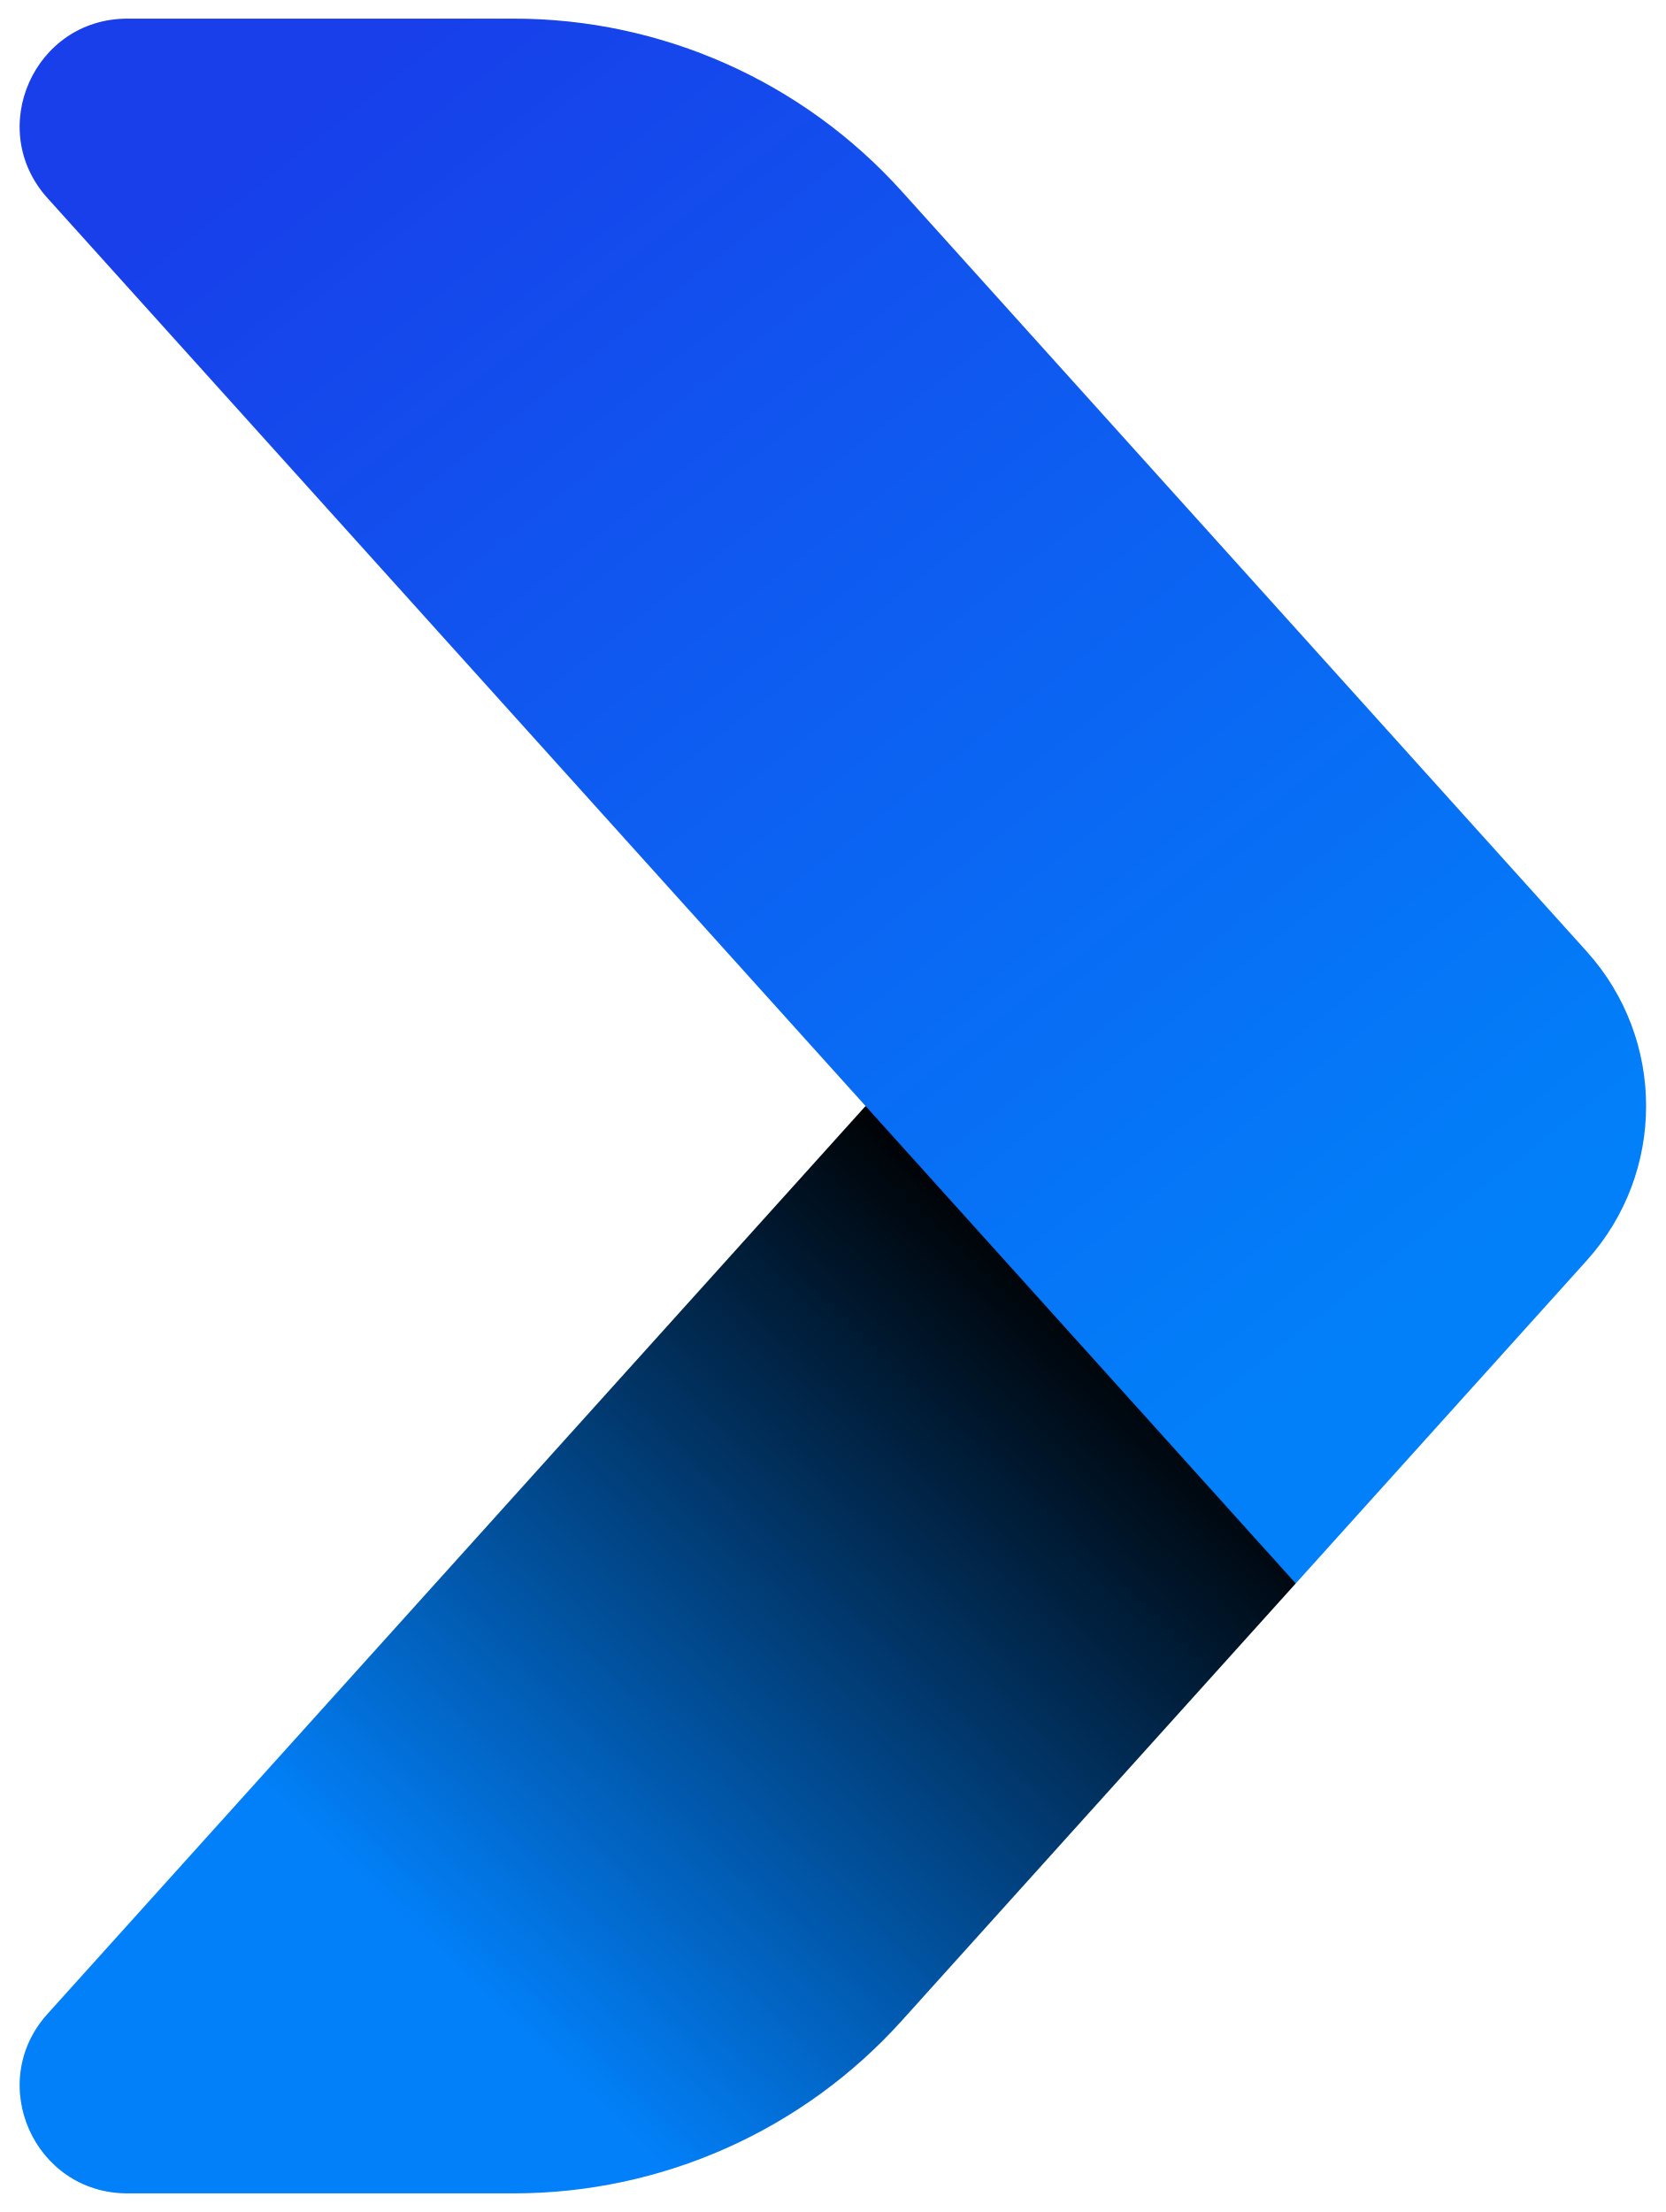
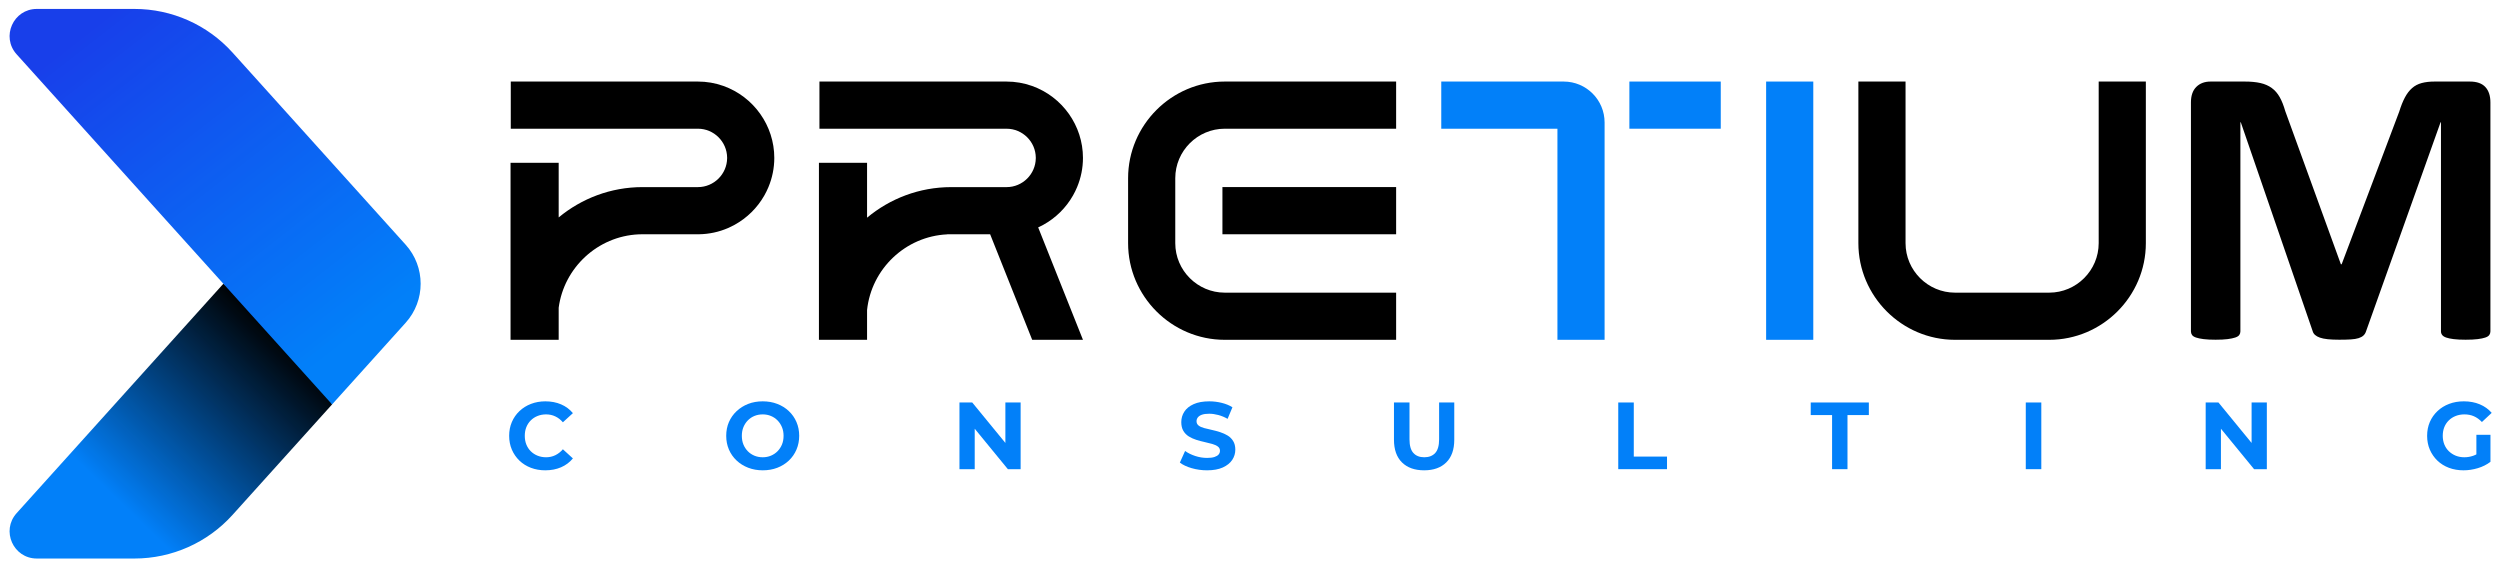
- <svg xmlns="http://www.w3.org/2000/svg" width="366" height="486" viewBox="73 13 366 486">
+ <svg xmlns="http://www.w3.org/2000/svg" xmlns:xlink="http://www.w3.org/1999/xlink" width="1260" height="286" viewBox="330 397 1260 286">
  <defs>
+     <g>
+       <g id="glyph-0-0">
+         <path d="M 20.078 0.578 C 17.484 0.578 15.07 0.156 12.844 -0.688 C 10.613 -1.539 8.68 -2.75 7.047 -4.312 C 5.422 -5.883 4.148 -7.727 3.234 -9.844 C 2.328 -11.957 1.875 -14.281 1.875 -16.812 C 1.875 -19.332 2.328 -21.648 3.234 -23.766 C 4.148 -25.879 5.43 -27.719 7.078 -29.281 C 8.734 -30.852 10.672 -32.062 12.891 -32.906 C 15.117 -33.758 17.531 -34.188 20.125 -34.188 C 23.031 -34.188 25.664 -33.68 28.031 -32.672 C 30.406 -31.66 32.395 -30.18 34 -28.234 L 28.953 -23.625 C 27.828 -24.938 26.551 -25.926 25.125 -26.594 C 23.707 -27.27 22.164 -27.609 20.5 -27.609 C 18.938 -27.609 17.5 -27.344 16.188 -26.812 C 14.875 -26.289 13.734 -25.547 12.766 -24.578 C 11.805 -23.617 11.062 -22.484 10.531 -21.172 C 10.008 -19.859 9.75 -18.406 9.75 -16.812 C 9.75 -15.207 10.008 -13.75 10.531 -12.438 C 11.062 -11.125 11.805 -9.988 12.766 -9.031 C 13.734 -8.07 14.875 -7.328 16.188 -6.797 C 17.5 -6.266 18.938 -6 20.5 -6 C 22.164 -6 23.707 -6.344 25.125 -7.031 C 26.551 -7.719 27.828 -8.719 28.953 -10.031 L 34 -5.422 C 32.395 -3.473 30.406 -1.984 28.031 -0.953 C 25.664 0.066 23.016 0.578 20.078 0.578 Z M 20.078 0.578 " />
+       </g>
+       <g id="glyph-0-1">
+         <path d="M 20.312 0.578 C 17.656 0.578 15.207 0.145 12.969 -0.719 C 10.727 -1.582 8.773 -2.797 7.109 -4.359 C 5.441 -5.93 4.148 -7.773 3.234 -9.891 C 2.328 -12.004 1.875 -14.312 1.875 -16.812 C 1.875 -19.332 2.328 -21.641 3.234 -23.734 C 4.148 -25.836 5.441 -27.672 7.109 -29.234 C 8.773 -30.805 10.719 -32.023 12.938 -32.891 C 15.164 -33.754 17.609 -34.188 20.266 -34.188 C 22.922 -34.188 25.359 -33.758 27.578 -32.906 C 29.805 -32.062 31.754 -30.852 33.422 -29.281 C 35.086 -27.719 36.375 -25.879 37.281 -23.766 C 38.195 -21.648 38.656 -19.332 38.656 -16.812 C 38.656 -14.312 38.195 -11.992 37.281 -9.859 C 36.375 -7.734 35.086 -5.883 33.422 -4.312 C 31.754 -2.75 29.805 -1.539 27.578 -0.688 C 25.359 0.156 22.938 0.578 20.312 0.578 Z M 20.266 -6 C 21.766 -6 23.145 -6.266 24.406 -6.797 C 25.676 -7.328 26.789 -8.078 27.75 -9.047 C 28.707 -10.023 29.453 -11.16 29.984 -12.453 C 30.516 -13.754 30.781 -15.207 30.781 -16.812 C 30.781 -18.406 30.516 -19.848 29.984 -21.141 C 29.453 -22.441 28.707 -23.582 27.75 -24.562 C 26.789 -25.539 25.676 -26.289 24.406 -26.812 C 23.145 -27.344 21.766 -27.609 20.266 -27.609 C 18.754 -27.609 17.359 -27.344 16.078 -26.812 C 14.805 -26.289 13.695 -25.539 12.75 -24.562 C 11.801 -23.582 11.062 -22.441 10.531 -21.141 C 10.008 -19.848 9.75 -18.406 9.75 -16.812 C 9.75 -15.207 10.008 -13.754 10.531 -12.453 C 11.062 -11.16 11.801 -10.023 12.75 -9.047 C 13.695 -8.078 14.805 -7.328 16.078 -6.797 C 17.359 -6.266 18.754 -6 20.266 -6 Z M 20.266 -6 " />
+       </g>
+       <g id="glyph-0-2">
+         <path d="M 3.984 0 L 3.984 -33.609 L 10.422 -33.609 L 30.25 -9.406 L 27.125 -9.406 L 27.125 -33.609 L 34.812 -33.609 L 34.812 0 L 28.375 0 L 8.547 -24.203 L 11.672 -24.203 L 11.672 0 Z M 3.984 0 " />
+       </g>
+       <g id="glyph-0-3">
+         <path d="M 15.078 0.578 C 12.391 0.578 9.801 0.219 7.312 -0.5 C 4.832 -1.219 2.844 -2.156 1.344 -3.312 L 3.984 -9.172 C 5.391 -8.148 7.082 -7.312 9.062 -6.656 C 11.051 -6 13.055 -5.672 15.078 -5.672 C 16.609 -5.672 17.848 -5.828 18.797 -6.141 C 19.742 -6.461 20.441 -6.883 20.891 -7.406 C 21.336 -7.938 21.562 -8.555 21.562 -9.266 C 21.562 -10.16 21.207 -10.875 20.5 -11.406 C 19.801 -11.938 18.863 -12.367 17.688 -12.703 C 16.52 -13.035 15.25 -13.352 13.875 -13.656 C 12.5 -13.957 11.113 -14.32 9.719 -14.75 C 8.332 -15.188 7.051 -15.766 5.875 -16.484 C 4.707 -17.211 3.781 -18.16 3.094 -19.328 C 2.406 -20.492 2.062 -21.957 2.062 -23.719 C 2.062 -25.633 2.57 -27.383 3.594 -28.969 C 4.625 -30.562 6.188 -31.828 8.281 -32.766 C 10.375 -33.711 13.008 -34.188 16.188 -34.188 C 18.289 -34.188 20.375 -33.93 22.438 -33.422 C 24.508 -32.91 26.312 -32.172 27.844 -31.203 L 25.406 -25.359 C 23.895 -26.223 22.336 -26.867 20.734 -27.297 C 19.141 -27.723 17.609 -27.938 16.141 -27.938 C 14.598 -27.938 13.363 -27.77 12.438 -27.438 C 11.508 -27.102 10.828 -26.645 10.391 -26.062 C 9.961 -25.488 9.75 -24.852 9.75 -24.156 C 9.75 -23.258 10.098 -22.535 10.797 -21.984 C 11.504 -21.441 12.43 -21.02 13.578 -20.719 C 14.734 -20.414 16.016 -20.109 17.422 -19.797 C 18.836 -19.492 20.234 -19.117 21.609 -18.672 C 22.984 -18.223 24.242 -17.656 25.391 -16.969 C 26.547 -16.281 27.484 -15.352 28.203 -14.188 C 28.93 -13.02 29.297 -11.57 29.297 -9.844 C 29.297 -7.957 28.773 -6.227 27.734 -4.656 C 26.691 -3.094 25.113 -1.828 23 -0.859 C 20.883 0.098 18.242 0.578 15.078 0.578 Z M 15.078 0.578 " />
+       </g>
+       <g id="glyph-0-4">
+         <path d="M 18.922 0.578 C 14.148 0.578 10.422 -0.75 7.734 -3.406 C 5.047 -6.062 3.703 -9.875 3.703 -14.844 L 3.703 -33.609 L 11.531 -33.609 L 11.531 -15.031 C 11.531 -11.863 12.188 -9.566 13.5 -8.141 C 14.812 -6.711 16.633 -6 18.969 -6 C 21.332 -6 23.172 -6.711 24.484 -8.141 C 25.797 -9.566 26.453 -11.863 26.453 -15.031 L 26.453 -33.609 L 34.094 -33.609 L 34.094 -14.844 C 34.094 -9.875 32.75 -6.062 30.062 -3.406 C 27.375 -0.75 23.66 0.578 18.922 0.578 Z M 18.922 0.578 " />
+       </g>
+       <g id="glyph-0-5">
+         <path d="M 3.984 0 L 3.984 -33.609 L 11.812 -33.609 L 11.812 -6.344 L 28.562 -6.344 L 28.562 0 Z M 3.984 0 " />
+       </g>
+       <g id="glyph-0-6">
+         <path d="M 10.953 0 L 10.953 -27.266 L 0.188 -27.266 L 0.188 -33.609 L 29.484 -33.609 L 29.484 -27.266 L 18.719 -27.266 L 18.719 0 Z M 10.953 0 " />
+       </g>
+       <g id="glyph-0-7">
+         <path d="M 3.984 0 L 3.984 -33.609 L 11.812 -33.609 L 11.812 0 Z M 3.984 0 " />
+       </g>
+       <g id="glyph-0-8">
+         <path d="M 20.219 0.578 C 17.562 0.578 15.109 0.156 12.859 -0.688 C 10.617 -1.539 8.68 -2.75 7.047 -4.312 C 5.422 -5.883 4.148 -7.727 3.234 -9.844 C 2.328 -11.957 1.875 -14.281 1.875 -16.812 C 1.875 -19.332 2.328 -21.648 3.234 -23.766 C 4.148 -25.879 5.441 -27.719 7.109 -29.281 C 8.773 -30.852 10.727 -32.062 12.969 -32.906 C 15.207 -33.758 17.672 -34.188 20.359 -34.188 C 23.336 -34.188 26.02 -33.688 28.406 -32.688 C 30.789 -31.695 32.797 -30.258 34.422 -28.375 L 29.484 -23.766 C 28.234 -25.078 26.883 -26.047 25.438 -26.672 C 24 -27.297 22.414 -27.609 20.688 -27.609 C 19.094 -27.609 17.625 -27.344 16.281 -26.812 C 14.938 -26.289 13.773 -25.547 12.797 -24.578 C 11.816 -23.617 11.062 -22.484 10.531 -21.172 C 10.008 -19.859 9.75 -18.406 9.75 -16.812 C 9.75 -15.27 10.008 -13.832 10.531 -12.5 C 11.062 -11.176 11.816 -10.035 12.797 -9.078 C 13.773 -8.117 14.926 -7.363 16.25 -6.812 C 17.582 -6.27 19.047 -6 20.641 -6 C 22.18 -6 23.68 -6.254 25.141 -6.766 C 26.598 -7.273 28.016 -8.125 29.391 -9.312 L 33.797 -3.703 C 31.941 -2.285 29.812 -1.219 27.406 -0.5 C 25.008 0.219 22.613 0.578 20.219 0.578 Z M 26.703 -4.703 L 26.703 -17.328 L 33.797 -17.328 L 33.797 -3.703 Z M 26.703 -4.703 " />
+       </g>
+     </g>
    <clipPath id="clip-0">
-       <path clip-rule="nonzero" d="M 77 256 L 358 256 L 358 495 L 77 495 Z M 77 256 " />
+       <path clip-rule="nonzero" d="M 334 540 L 498 540 L 498 679 L 334 679 Z M 334 540 " />
    </clipPath>
    <clipPath id="clip-1">
-       <path clip-rule="nonzero" d="M 83.438 455.473 C 69.738 470.672 80.527 494.906 100.984 494.906 L 185.906 494.906 C 218.398 494.906 249.375 481.125 271.125 456.984 L 357.703 360.902 L 331.148 293.27 L 263.18 256.004 Z M 83.438 455.473 " />
+       <path clip-rule="nonzero" d="M 338.379 655.637 C 330.438 664.449 336.691 678.496 348.551 678.496 L 397.781 678.496 C 416.617 678.496 434.574 670.508 447.188 656.516 L 497.375 600.816 L 481.98 561.605 L 442.578 540.004 Z M 338.379 655.637 " />
    </clipPath>
-     <linearGradient id="linear-pattern-0" gradientUnits="userSpaceOnUse" x1="-0.525" y1="0" x2="1.298" y2="0" gradientTransform="matrix(142.0186, -146.5511, 146.5511, 142.0186, 176.9471, 449.6337)">
+     <linearGradient id="linear-pattern-0" gradientUnits="userSpaceOnUse" x1="-0.525" y1="0" x2="1.298" y2="0" gradientTransform="matrix(82.33056, -84.95813, 84.95813, 82.33056, 392.588, 652.2527)">
      <stop offset="0" stop-color="rgb(0.784%, 50.197%, 97.647%)" stop-opacity="1" />
      <stop offset="0.25" stop-color="rgb(0.784%, 50.197%, 97.647%)" stop-opacity="1" />
      <stop offset="0.281" stop-color="rgb(0.784%, 50.197%, 97.647%)" stop-opacity="1" />
      <stop offset="0.289" stop-color="rgb(0.784%, 50.197%, 97.647%)" stop-opacity="1" />
      <stop offset="0.293" stop-color="rgb(0.784%, 49.803%, 96.863%)" stop-opacity="1" />
      <stop offset="0.297" stop-color="rgb(0.784%, 49.411%, 96.078%)" stop-opacity="1" />
      <stop offset="0.301" stop-color="rgb(0.784%, 49.019%, 95.294%)" stop-opacity="1" />
      <stop offset="0.305" stop-color="rgb(0.784%, 48.627%, 94.51%)" stop-opacity="1" />
      <stop offset="0.309" stop-color="rgb(0.784%, 48.235%, 94.118%)" stop-opacity="1" />
      <stop offset="0.312" stop-color="rgb(0.784%, 47.842%, 93.333%)" stop-opacity="1" />
      <stop offset="0.316" stop-color="rgb(0.784%, 47.45%, 92.549%)" stop-opacity="1" />
      <stop offset="0.32" stop-color="rgb(0.784%, 47.058%, 91.765%)" stop-opacity="1" />
      <stop offset="0.324" stop-color="rgb(0.784%, 46.666%, 90.981%)" stop-opacity="1" />
      <stop offset="0.328" stop-color="rgb(0.784%, 46.666%, 90.588%)" stop-opacity="1" />
      <stop offset="0.332" stop-color="rgb(0.784%, 46.274%, 89.804%)" stop-opacity="1" />
      <stop offset="0.336" stop-color="rgb(0.784%, 45.882%, 89.02%)" stop-opacity="1" />
      <stop offset="0.34" stop-color="rgb(0.784%, 45.49%, 88.235%)" stop-opacity="1" />
      <stop offset="0.344" stop-color="rgb(0.784%, 45.097%, 87.843%)" stop-opacity="1" />
      <stop offset="0.348" stop-color="rgb(0.784%, 44.705%, 87.059%)" stop-opacity="1" />
      <stop offset="0.352" stop-color="rgb(0.784%, 44.313%, 86.275%)" stop-opacity="1" />
      <stop offset="0.355" stop-color="rgb(0.784%, 43.921%, 85.49%)" stop-opacity="1" />
      <stop offset="0.359" stop-color="rgb(0.784%, 43.529%, 84.706%)" stop-opacity="1" />
      <stop offset="0.363" stop-color="rgb(0.784%, 43.137%, 84.314%)" stop-opacity="1" />
      <stop offset="0.367" stop-color="rgb(0.784%, 42.744%, 83.53%)" stop-opacity="1" />
      <stop offset="0.371" stop-color="rgb(0.784%, 42.352%, 82.745%)" stop-opacity="1" />
      <stop offset="0.375" stop-color="rgb(0.784%, 42.352%, 81.961%)" stop-opacity="1" />
      <stop offset="0.379" stop-color="rgb(0.784%, 41.96%, 81.177%)" stop-opacity="1" />
      <stop offset="0.383" stop-color="rgb(0.784%, 41.568%, 80.785%)" stop-opacity="1" />
      <stop offset="0.387" stop-color="rgb(0.784%, 41.176%, 80%)" stop-opacity="1" />
      <stop offset="0.391" stop-color="rgb(0.784%, 40.784%, 79.216%)" stop-opacity="1" />
      <stop offset="0.395" stop-color="rgb(0.784%, 40.392%, 78.432%)" stop-opacity="1" />
      <stop offset="0.398" stop-color="rgb(0.784%, 39.999%, 78.04%)" stop-opacity="1" />
      <stop offset="0.402" stop-color="rgb(0.784%, 39.607%, 77.255%)" stop-opacity="1" />
      <stop offset="0.406" stop-color="rgb(0.784%, 39.215%, 76.471%)" stop-opacity="1" />
      <stop offset="0.41" stop-color="rgb(0.784%, 38.823%, 75.687%)" stop-opacity="1" />
      <stop offset="0.414" stop-color="rgb(0.784%, 38.431%, 74.902%)" stop-opacity="1" />
      <stop offset="0.418" stop-color="rgb(0.784%, 38.039%, 74.51%)" stop-opacity="1" />
      <stop offset="0.422" stop-color="rgb(0.784%, 38.039%, 73.726%)" stop-opacity="1" />
      <stop offset="0.426" stop-color="rgb(0.392%, 37.646%, 72.942%)" stop-opacity="1" />
      <stop offset="0.43" stop-color="rgb(0.392%, 37.254%, 72.157%)" stop-opacity="1" />
      <stop offset="0.434" stop-color="rgb(0.392%, 36.862%, 71.765%)" stop-opacity="1" />
      <stop offset="0.438" stop-color="rgb(0.392%, 36.47%, 70.981%)" stop-opacity="1" />
      <stop offset="0.441" stop-color="rgb(0.392%, 36.078%, 70.197%)" stop-opacity="1" />
      <stop offset="0.445" stop-color="rgb(0.392%, 35.686%, 69.412%)" stop-opacity="1" />
      <stop offset="0.449" stop-color="rgb(0.392%, 35.294%, 68.628%)" stop-opacity="1" />
      <stop offset="0.453" stop-color="rgb(0.392%, 34.901%, 68.236%)" stop-opacity="1" />
      <stop offset="0.457" stop-color="rgb(0.392%, 34.509%, 67.451%)" stop-opacity="1" />
      <stop offset="0.461" stop-color="rgb(0.392%, 34.117%, 66.667%)" stop-opacity="1" />
      <stop offset="0.465" stop-color="rgb(0.392%, 33.725%, 65.883%)" stop-opacity="1" />
      <stop offset="0.469" stop-color="rgb(0.392%, 33.725%, 65.099%)" stop-opacity="1" />
      <stop offset="0.473" stop-color="rgb(0.392%, 33.333%, 64.706%)" stop-opacity="1" />
      <stop offset="0.477" stop-color="rgb(0.392%, 32.941%, 63.922%)" stop-opacity="1" />
      <stop offset="0.48" stop-color="rgb(0.392%, 32.549%, 63.138%)" stop-opacity="1" />
      <stop offset="0.484" stop-color="rgb(0.392%, 32.156%, 62.354%)" stop-opacity="1" />
      <stop offset="0.488" stop-color="rgb(0.392%, 31.764%, 61.961%)" stop-opacity="1" />
      <stop offset="0.492" stop-color="rgb(0.392%, 31.372%, 61.177%)" stop-opacity="1" />
      <stop offset="0.496" stop-color="rgb(0.392%, 30.98%, 60.393%)" stop-opacity="1" />
      <stop offset="0.5" stop-color="rgb(0.392%, 30.588%, 59.608%)" stop-opacity="1" />
      <stop offset="0.504" stop-color="rgb(0.392%, 30.196%, 58.824%)" stop-opacity="1" />
      <stop offset="0.508" stop-color="rgb(0.392%, 29.803%, 58.432%)" stop-opacity="1" />
      <stop offset="0.512" stop-color="rgb(0.392%, 29.411%, 57.648%)" stop-opacity="1" />
      <stop offset="0.516" stop-color="rgb(0.392%, 29.411%, 56.863%)" stop-opacity="1" />
      <stop offset="0.52" stop-color="rgb(0.392%, 29.019%, 56.079%)" stop-opacity="1" />
      <stop offset="0.523" stop-color="rgb(0.392%, 28.627%, 55.295%)" stop-opacity="1" />
      <stop offset="0.527" stop-color="rgb(0.392%, 28.235%, 54.903%)" stop-opacity="1" />
      <stop offset="0.531" stop-color="rgb(0.392%, 27.843%, 54.118%)" stop-opacity="1" />
      <stop offset="0.535" stop-color="rgb(0.392%, 27.451%, 53.334%)" stop-opacity="1" />
      <stop offset="0.539" stop-color="rgb(0.392%, 27.058%, 52.55%)" stop-opacity="1" />
      <stop offset="0.543" stop-color="rgb(0.392%, 26.666%, 52.158%)" stop-opacity="1" />
      <stop offset="0.547" stop-color="rgb(0.392%, 26.274%, 51.373%)" stop-opacity="1" />
      <stop offset="0.551" stop-color="rgb(0.392%, 25.882%, 50.589%)" stop-opacity="1" />
      <stop offset="0.555" stop-color="rgb(0.392%, 25.49%, 49.803%)" stop-opacity="1" />
      <stop offset="0.559" stop-color="rgb(0.392%, 25.098%, 49.019%)" stop-opacity="1" />
      <stop offset="0.562" stop-color="rgb(0.392%, 25.098%, 48.627%)" stop-opacity="1" />
      <stop offset="0.566" stop-color="rgb(0.392%, 24.706%, 47.842%)" stop-opacity="1" />
      <stop offset="0.57" stop-color="rgb(0.392%, 24.313%, 47.058%)" stop-opacity="1" />
      <stop offset="0.574" stop-color="rgb(0.392%, 23.921%, 46.274%)" stop-opacity="1" />
      <stop offset="0.578" stop-color="rgb(0.392%, 23.529%, 45.882%)" stop-opacity="1" />
      <stop offset="0.582" stop-color="rgb(0.392%, 23.137%, 45.097%)" stop-opacity="1" />
      <stop offset="0.586" stop-color="rgb(0.392%, 22.745%, 44.313%)" stop-opacity="1" />
      <stop offset="0.59" stop-color="rgb(0.392%, 22.353%, 43.529%)" stop-opacity="1" />
      <stop offset="0.594" stop-color="rgb(0.392%, 21.96%, 42.744%)" stop-opacity="1" />
      <stop offset="0.598" stop-color="rgb(0.392%, 21.568%, 42.352%)" stop-opacity="1" />
      <stop offset="0.602" stop-color="rgb(0.392%, 21.176%, 41.568%)" stop-opacity="1" />
      <stop offset="0.605" stop-color="rgb(0.392%, 20.784%, 40.784%)" stop-opacity="1" />
      <stop offset="0.609" stop-color="rgb(0.392%, 20.784%, 39.999%)" stop-opacity="1" />
      <stop offset="0.613" stop-color="rgb(0.392%, 20.392%, 39.215%)" stop-opacity="1" />
      <stop offset="0.617" stop-color="rgb(0.392%, 20%, 38.823%)" stop-opacity="1" />
      <stop offset="0.621" stop-color="rgb(0.392%, 19.608%, 38.039%)" stop-opacity="1" />
      <stop offset="0.625" stop-color="rgb(0.392%, 19.215%, 37.254%)" stop-opacity="1" />
      <stop offset="0.629" stop-color="rgb(0.392%, 18.823%, 36.47%)" stop-opacity="1" />
      <stop offset="0.633" stop-color="rgb(0.392%, 18.431%, 36.078%)" stop-opacity="1" />
      <stop offset="0.637" stop-color="rgb(0.392%, 18.039%, 35.294%)" stop-opacity="1" />
      <stop offset="0.641" stop-color="rgb(0.392%, 17.647%, 34.509%)" stop-opacity="1" />
      <stop offset="0.645" stop-color="rgb(0.392%, 17.255%, 33.725%)" stop-opacity="1" />
      <stop offset="0.648" stop-color="rgb(0.392%, 16.862%, 32.941%)" stop-opacity="1" />
      <stop offset="0.652" stop-color="rgb(0.392%, 16.47%, 32.549%)" stop-opacity="1" />
      <stop offset="0.656" stop-color="rgb(0.392%, 16.47%, 31.764%)" stop-opacity="1" />
      <stop offset="0.66" stop-color="rgb(0.392%, 16.078%, 30.98%)" stop-opacity="1" />
      <stop offset="0.664" stop-color="rgb(0.392%, 15.686%, 30.196%)" stop-opacity="1" />
      <stop offset="0.668" stop-color="rgb(0.392%, 15.294%, 29.411%)" stop-opacity="1" />
      <stop offset="0.672" stop-color="rgb(0.392%, 14.902%, 29.019%)" stop-opacity="1" />
      <stop offset="0.676" stop-color="rgb(0.392%, 14.51%, 28.235%)" stop-opacity="1" />
      <stop offset="0.68" stop-color="rgb(0.392%, 14.117%, 27.451%)" stop-opacity="1" />
      <stop offset="0.684" stop-color="rgb(0.392%, 13.725%, 26.666%)" stop-opacity="1" />
      <stop offset="0.688" stop-color="rgb(0.392%, 13.333%, 26.274%)" stop-opacity="1" />
      <stop offset="0.691" stop-color="rgb(0.392%, 12.941%, 25.49%)" stop-opacity="1" />
      <stop offset="0.695" stop-color="rgb(0.392%, 12.549%, 24.706%)" stop-opacity="1" />
      <stop offset="0.699" stop-color="rgb(0%, 12.157%, 23.921%)" stop-opacity="1" />
      <stop offset="0.703" stop-color="rgb(0%, 12.157%, 23.137%)" stop-opacity="1" />
      <stop offset="0.707" stop-color="rgb(0%, 11.765%, 22.745%)" stop-opacity="1" />
      <stop offset="0.711" stop-color="rgb(0%, 11.372%, 21.96%)" stop-opacity="1" />
      <stop offset="0.715" stop-color="rgb(0%, 10.98%, 21.176%)" stop-opacity="1" />
      <stop offset="0.719" stop-color="rgb(0%, 10.588%, 20.392%)" stop-opacity="1" />
      <stop offset="0.723" stop-color="rgb(0%, 10.196%, 20%)" stop-opacity="1" />
      <stop offset="0.727" stop-color="rgb(0%, 9.804%, 19.215%)" stop-opacity="1" />
      <stop offset="0.73" stop-color="rgb(0%, 9.412%, 18.431%)" stop-opacity="1" />
      <stop offset="0.734" stop-color="rgb(0%, 9.019%, 17.647%)" stop-opacity="1" />
      <stop offset="0.738" stop-color="rgb(0%, 8.627%, 16.862%)" stop-opacity="1" />
      <stop offset="0.742" stop-color="rgb(0%, 8.235%, 16.47%)" stop-opacity="1" />
      <stop offset="0.746" stop-color="rgb(0%, 7.843%, 15.686%)" stop-opacity="1" />
      <stop offset="0.75" stop-color="rgb(0%, 7.843%, 14.902%)" stop-opacity="1" />
      <stop offset="0.754" stop-color="rgb(0%, 7.451%, 14.117%)" stop-opacity="1" />
      <stop offset="0.758" stop-color="rgb(0%, 7.059%, 13.333%)" stop-opacity="1" />
      <stop offset="0.762" stop-color="rgb(0%, 6.667%, 12.941%)" stop-opacity="1" />
      <stop offset="0.766" stop-color="rgb(0%, 6.274%, 12.157%)" stop-opacity="1" />
      <stop offset="0.77" stop-color="rgb(0%, 5.882%, 11.372%)" stop-opacity="1" />
      <stop offset="0.773" stop-color="rgb(0%, 5.49%, 10.588%)" stop-opacity="1" />
      <stop offset="0.777" stop-color="rgb(0%, 5.098%, 10.196%)" stop-opacity="1" />
      <stop offset="0.781" stop-color="rgb(0%, 4.706%, 9.412%)" stop-opacity="1" />
      <stop offset="0.785" stop-color="rgb(0%, 4.314%, 8.627%)" stop-opacity="1" />
      <stop offset="0.789" stop-color="rgb(0%, 3.922%, 7.843%)" stop-opacity="1" />
      <stop offset="0.793" stop-color="rgb(0%, 3.529%, 7.059%)" stop-opacity="1" />
      <stop offset="0.797" stop-color="rgb(0%, 3.529%, 6.667%)" stop-opacity="1" />
      <stop offset="0.801" stop-color="rgb(0%, 3.137%, 5.882%)" stop-opacity="1" />
      <stop offset="0.805" stop-color="rgb(0%, 2.745%, 5.098%)" stop-opacity="1" />
      <stop offset="0.809" stop-color="rgb(0%, 2.353%, 4.314%)" stop-opacity="1" />
      <stop offset="0.812" stop-color="rgb(0%, 1.961%, 3.922%)" stop-opacity="1" />
      <stop offset="0.816" stop-color="rgb(0%, 1.569%, 3.137%)" stop-opacity="1" />
      <stop offset="0.82" stop-color="rgb(0%, 1.176%, 2.353%)" stop-opacity="1" />
      <stop offset="0.824" stop-color="rgb(0%, 0.784%, 1.569%)" stop-opacity="1" />
      <stop offset="0.828" stop-color="rgb(0%, 0.392%, 0.784%)" stop-opacity="1" />
      <stop offset="0.832" stop-color="rgb(0%, 0.392%, 0.392%)" stop-opacity="1" />
      <stop offset="0.836" stop-color="rgb(0%, 0%, 0%)" stop-opacity="1" />
      <stop offset="0.844" stop-color="rgb(0%, 0%, 0%)" stop-opacity="1" />
      <stop offset="0.875" stop-color="rgb(0%, 0%, 0%)" stop-opacity="1" />
      <stop offset="1" stop-color="rgb(0%, 0%, 0%)" stop-opacity="1" />
    </linearGradient>
    <clipPath id="clip-2">
-       <path clip-rule="nonzero" d="M 77 17 L 435 17 L 435 361 L 77 361 Z M 77 17 " />
+       <path clip-rule="nonzero" d="M 334 401 L 543 401 L 543 601 L 334 601 Z M 334 401 " />
    </clipPath>
    <clipPath id="clip-3">
-       <path clip-rule="nonzero" d="M 100.984 17.094 C 80.527 17.094 69.738 41.328 83.434 56.527 L 263.18 256.004 L 357.703 360.902 L 421.648 289.938 C 439.031 270.656 439.031 241.352 421.648 222.066 L 271.121 55.016 C 249.367 30.875 218.395 17.094 185.902 17.094 Z M 100.984 17.094 " />
+       <path clip-rule="nonzero" d="M 348.551 401.504 C 336.691 401.504 330.438 415.551 338.375 424.363 L 442.578 540.004 L 497.375 600.816 L 534.445 559.676 C 544.523 548.496 544.523 531.508 534.445 520.328 L 447.184 423.484 C 434.57 409.492 416.613 401.504 397.777 401.504 Z M 348.551 401.504 " />
    </clipPath>
-     <linearGradient id="linear-pattern-1" gradientUnits="userSpaceOnUse" x1="-0.237" y1="0" x2="1.175" y2="0" gradientTransform="matrix(-217.5605, -277.9939, 277.9939, -217.5605, 379.5002, 301.4713)">
+     <linearGradient id="linear-pattern-1" gradientUnits="userSpaceOnUse" x1="-0.237" y1="0" x2="1.175" y2="0" gradientTransform="matrix(-126.1234, -161.1577, 161.1577, -126.1234, 510.0115, 566.3605)">
      <stop offset="0" stop-color="rgb(0.784%, 50.197%, 97.647%)" stop-opacity="1" />
      <stop offset="0.125" stop-color="rgb(0.784%, 50.197%, 97.647%)" stop-opacity="1" />
      <stop offset="0.156" stop-color="rgb(0.784%, 50.197%, 97.647%)" stop-opacity="1" />
      <stop offset="0.172" stop-color="rgb(0.784%, 50.197%, 97.647%)" stop-opacity="1" />
      <stop offset="0.18" stop-color="rgb(0.784%, 49.803%, 97.647%)" stop-opacity="1" />
      <stop offset="0.188" stop-color="rgb(0.784%, 49.803%, 97.647%)" stop-opacity="1" />
      <stop offset="0.195" stop-color="rgb(1.176%, 49.411%, 97.255%)" stop-opacity="1" />
      <stop offset="0.203" stop-color="rgb(1.176%, 49.019%, 97.255%)" stop-opacity="1" />
      <stop offset="0.211" stop-color="rgb(1.176%, 48.627%, 97.255%)" stop-opacity="1" />
      <stop offset="0.219" stop-color="rgb(1.176%, 48.627%, 97.255%)" stop-opacity="1" />
      <stop offset="0.227" stop-color="rgb(1.569%, 48.235%, 97.255%)" stop-opacity="1" />
      <stop offset="0.234" stop-color="rgb(1.569%, 47.842%, 97.255%)" stop-opacity="1" />
      <stop offset="0.242" stop-color="rgb(1.569%, 47.842%, 96.863%)" stop-opacity="1" />
      <stop offset="0.25" stop-color="rgb(1.569%, 47.45%, 96.863%)" stop-opacity="1" />
      <stop offset="0.258" stop-color="rgb(1.961%, 47.058%, 96.863%)" stop-opacity="1" />
      <stop offset="0.266" stop-color="rgb(1.961%, 46.666%, 96.863%)" stop-opacity="1" />
      <stop offset="0.273" stop-color="rgb(1.961%, 46.666%, 96.863%)" stop-opacity="1" />
      <stop offset="0.281" stop-color="rgb(1.961%, 46.274%, 96.863%)" stop-opacity="1" />
      <stop offset="0.289" stop-color="rgb(2.353%, 45.882%, 96.863%)" stop-opacity="1" />
      <stop offset="0.297" stop-color="rgb(2.353%, 45.49%, 96.471%)" stop-opacity="1" />
      <stop offset="0.305" stop-color="rgb(2.353%, 45.49%, 96.471%)" stop-opacity="1" />
      <stop offset="0.312" stop-color="rgb(2.353%, 45.097%, 96.471%)" stop-opacity="1" />
      <stop offset="0.32" stop-color="rgb(2.745%, 44.705%, 96.471%)" stop-opacity="1" />
      <stop offset="0.328" stop-color="rgb(2.745%, 44.705%, 96.471%)" stop-opacity="1" />
      <stop offset="0.336" stop-color="rgb(2.745%, 44.313%, 96.471%)" stop-opacity="1" />
      <stop offset="0.344" stop-color="rgb(2.745%, 43.921%, 96.078%)" stop-opacity="1" />
      <stop offset="0.352" stop-color="rgb(3.137%, 43.529%, 96.078%)" stop-opacity="1" />
      <stop offset="0.359" stop-color="rgb(3.137%, 43.529%, 96.078%)" stop-opacity="1" />
      <stop offset="0.367" stop-color="rgb(3.137%, 43.137%, 96.078%)" stop-opacity="1" />
      <stop offset="0.375" stop-color="rgb(3.137%, 42.744%, 96.078%)" stop-opacity="1" />
      <stop offset="0.383" stop-color="rgb(3.529%, 42.744%, 96.078%)" stop-opacity="1" />
      <stop offset="0.391" stop-color="rgb(3.529%, 42.352%, 95.686%)" stop-opacity="1" />
      <stop offset="0.398" stop-color="rgb(3.529%, 41.96%, 95.686%)" stop-opacity="1" />
      <stop offset="0.406" stop-color="rgb(3.529%, 41.568%, 95.686%)" stop-opacity="1" />
      <stop offset="0.414" stop-color="rgb(3.922%, 41.568%, 95.686%)" stop-opacity="1" />
      <stop offset="0.422" stop-color="rgb(3.922%, 41.176%, 95.686%)" stop-opacity="1" />
      <stop offset="0.43" stop-color="rgb(3.922%, 40.784%, 95.686%)" stop-opacity="1" />
      <stop offset="0.438" stop-color="rgb(3.922%, 40.784%, 95.294%)" stop-opacity="1" />
      <stop offset="0.445" stop-color="rgb(4.314%, 40.392%, 95.294%)" stop-opacity="1" />
      <stop offset="0.453" stop-color="rgb(4.314%, 39.999%, 95.294%)" stop-opacity="1" />
      <stop offset="0.461" stop-color="rgb(4.314%, 39.607%, 95.294%)" stop-opacity="1" />
      <stop offset="0.469" stop-color="rgb(4.314%, 39.607%, 95.294%)" stop-opacity="1" />
      <stop offset="0.477" stop-color="rgb(4.314%, 39.215%, 95.294%)" stop-opacity="1" />
      <stop offset="0.484" stop-color="rgb(4.706%, 38.823%, 94.902%)" stop-opacity="1" />
      <stop offset="0.492" stop-color="rgb(4.706%, 38.823%, 94.902%)" stop-opacity="1" />
      <stop offset="0.5" stop-color="rgb(4.706%, 38.431%, 94.902%)" stop-opacity="1" />
      <stop offset="0.508" stop-color="rgb(4.706%, 38.039%, 94.902%)" stop-opacity="1" />
      <stop offset="0.516" stop-color="rgb(5.098%, 37.646%, 94.902%)" stop-opacity="1" />
      <stop offset="0.523" stop-color="rgb(5.098%, 37.646%, 94.902%)" stop-opacity="1" />
      <stop offset="0.531" stop-color="rgb(5.098%, 37.254%, 94.51%)" stop-opacity="1" />
      <stop offset="0.539" stop-color="rgb(5.098%, 36.862%, 94.51%)" stop-opacity="1" />
      <stop offset="0.547" stop-color="rgb(5.49%, 36.862%, 94.51%)" stop-opacity="1" />
      <stop offset="0.555" stop-color="rgb(5.49%, 36.47%, 94.51%)" stop-opacity="1" />
      <stop offset="0.562" stop-color="rgb(5.49%, 36.078%, 94.51%)" stop-opacity="1" />
      <stop offset="0.57" stop-color="rgb(5.49%, 35.686%, 94.51%)" stop-opacity="1" />
      <stop offset="0.578" stop-color="rgb(5.882%, 35.686%, 94.118%)" stop-opacity="1" />
      <stop offset="0.586" stop-color="rgb(5.882%, 35.294%, 94.118%)" stop-opacity="1" />
      <stop offset="0.594" stop-color="rgb(5.882%, 34.901%, 94.118%)" stop-opacity="1" />
      <stop offset="0.602" stop-color="rgb(5.882%, 34.901%, 94.118%)" stop-opacity="1" />
      <stop offset="0.609" stop-color="rgb(6.274%, 34.509%, 94.118%)" stop-opacity="1" />
      <stop offset="0.617" stop-color="rgb(6.274%, 34.117%, 94.118%)" stop-opacity="1" />
      <stop offset="0.625" stop-color="rgb(6.274%, 33.725%, 93.726%)" stop-opacity="1" />
      <stop offset="0.633" stop-color="rgb(6.274%, 33.725%, 93.726%)" stop-opacity="1" />
      <stop offset="0.641" stop-color="rgb(6.667%, 33.333%, 93.726%)" stop-opacity="1" />
      <stop offset="0.648" stop-color="rgb(6.667%, 32.941%, 93.726%)" stop-opacity="1" />
      <stop offset="0.656" stop-color="rgb(6.667%, 32.549%, 93.726%)" stop-opacity="1" />
      <stop offset="0.664" stop-color="rgb(6.667%, 32.549%, 93.726%)" stop-opacity="1" />
      <stop offset="0.672" stop-color="rgb(7.059%, 32.156%, 93.333%)" stop-opacity="1" />
      <stop offset="0.68" stop-color="rgb(7.059%, 31.764%, 93.333%)" stop-opacity="1" />
      <stop offset="0.688" stop-color="rgb(7.059%, 31.764%, 93.333%)" stop-opacity="1" />
      <stop offset="0.695" stop-color="rgb(7.059%, 31.372%, 93.333%)" stop-opacity="1" />
      <stop offset="0.703" stop-color="rgb(7.451%, 30.98%, 93.333%)" stop-opacity="1" />
      <stop offset="0.711" stop-color="rgb(7.451%, 30.588%, 93.333%)" stop-opacity="1" />
      <stop offset="0.719" stop-color="rgb(7.451%, 30.588%, 92.941%)" stop-opacity="1" />
      <stop offset="0.727" stop-color="rgb(7.451%, 30.196%, 92.941%)" stop-opacity="1" />
      <stop offset="0.734" stop-color="rgb(7.451%, 29.803%, 92.941%)" stop-opacity="1" />
      <stop offset="0.742" stop-color="rgb(7.843%, 29.803%, 92.941%)" stop-opacity="1" />
      <stop offset="0.75" stop-color="rgb(7.843%, 29.411%, 92.941%)" stop-opacity="1" />
      <stop offset="0.758" stop-color="rgb(7.843%, 29.019%, 92.941%)" stop-opacity="1" />
      <stop offset="0.766" stop-color="rgb(7.843%, 28.627%, 92.549%)" stop-opacity="1" />
      <stop offset="0.773" stop-color="rgb(8.235%, 28.627%, 92.549%)" stop-opacity="1" />
      <stop offset="0.781" stop-color="rgb(8.235%, 28.235%, 92.549%)" stop-opacity="1" />
      <stop offset="0.789" stop-color="rgb(8.235%, 27.843%, 92.549%)" stop-opacity="1" />
      <stop offset="0.797" stop-color="rgb(8.235%, 27.843%, 92.549%)" stop-opacity="1" />
      <stop offset="0.805" stop-color="rgb(8.627%, 27.451%, 92.549%)" stop-opacity="1" />
      <stop offset="0.812" stop-color="rgb(8.627%, 27.058%, 92.157%)" stop-opacity="1" />
      <stop offset="0.82" stop-color="rgb(8.627%, 26.666%, 92.157%)" stop-opacity="1" />
      <stop offset="0.828" stop-color="rgb(8.627%, 26.666%, 92.157%)" stop-opacity="1" />
      <stop offset="0.836" stop-color="rgb(9.019%, 26.274%, 92.157%)" stop-opacity="1" />
      <stop offset="0.844" stop-color="rgb(9.019%, 25.882%, 92.157%)" stop-opacity="1" />
      <stop offset="0.852" stop-color="rgb(9.019%, 25.882%, 92.157%)" stop-opacity="1" />
      <stop offset="0.859" stop-color="rgb(9.019%, 25.49%, 91.765%)" stop-opacity="1" />
      <stop offset="0.867" stop-color="rgb(9.412%, 25.098%, 91.765%)" stop-opacity="1" />
      <stop offset="0.875" stop-color="rgb(9.412%, 24.706%, 91.765%)" stop-opacity="1" />
      <stop offset="1" stop-color="rgb(9.412%, 24.706%, 91.765%)" stop-opacity="1" />
    </linearGradient>
  </defs>
  <g clip-path="url(#clip-0)">
    <g clip-path="url(#clip-1)">
-       <path fill-rule="nonzero" fill="url(#linear-pattern-0)" d="M -49.652 379.207 L 218.242 638.816 L 477.098 371.703 L 209.199 112.094 Z M -49.652 379.207 " />
+       <path fill-rule="nonzero" fill="url(#linear-pattern-0)" d="M 261.227 611.426 L 416.527 761.926 L 566.59 607.074 L 411.285 456.574 Z M 261.227 611.426 " />
    </g>
  </g>
  <g clip-path="url(#clip-2)">
    <g clip-path="url(#clip-3)">
-       <path fill-rule="nonzero" fill="url(#linear-pattern-1)" d="M 210.012 540.137 L 605.898 230.312 L 298.762 -162.141 L -97.125 147.684 Z M 210.012 540.137 " />
+       <path fill-rule="nonzero" fill="url(#linear-pattern-1)" d="M 411.754 704.719 L 641.258 525.109 L 463.207 297.598 L 233.703 477.207 Z M 411.754 704.719 " />
    </g>
  </g>
+   <path fill-rule="nonzero" fill="rgb(0.784%, 50.197%, 97.647%)" fill-opacity="1" d="M 1243.898 568.266 L 1220.129 568.266 L 1220.129 438.102 L 1243.898 438.102 Z M 1243.898 568.266 " />
+   <path fill-rule="nonzero" fill="rgb(0%, 0%, 0%)" fill-opacity="1" d="M 1290.395 438.102 L 1290.395 519.559 C 1290.395 533.277 1301.613 544.496 1315.332 544.496 L 1362.801 544.496 C 1376.52 544.496 1387.738 533.277 1387.738 519.559 L 1387.738 438.102 L 1411.508 438.102 L 1411.508 519.559 C 1411.508 546.344 1389.59 568.266 1362.801 568.266 L 1315.332 568.266 C 1288.543 568.266 1266.621 546.348 1266.621 519.559 L 1266.621 438.102 Z M 1290.395 438.102 " />
+   <path fill-rule="nonzero" fill="rgb(0%, 0%, 0%)" fill-opacity="1" d="M 1585.168 564.016 C 1585.168 564.684 1584.984 565.285 1584.617 565.816 C 1584.25 566.352 1583.582 566.785 1582.617 567.117 C 1581.648 567.453 1580.363 567.719 1578.762 567.918 C 1577.16 568.121 1575.125 568.219 1572.656 568.219 C 1570.254 568.219 1568.254 568.121 1566.652 567.918 C 1565.051 567.719 1563.781 567.453 1562.848 567.117 C 1561.914 566.785 1561.246 566.352 1560.844 565.816 C 1560.445 565.285 1560.246 564.684 1560.246 564.016 L 1560.246 458.621 L 1560.047 458.621 L 1522.512 563.914 C 1522.242 564.785 1521.812 565.5 1521.211 566.066 C 1520.609 566.637 1519.793 567.086 1518.758 567.418 C 1517.723 567.75 1516.406 567.969 1514.805 568.066 C 1513.203 568.168 1511.266 568.219 1509 568.219 C 1506.73 568.219 1504.797 568.133 1503.195 567.969 C 1501.594 567.801 1500.273 567.535 1499.242 567.168 C 1498.203 566.801 1497.391 566.352 1496.789 565.816 C 1496.188 565.285 1495.789 564.648 1495.586 563.914 L 1459.355 458.621 L 1459.156 458.621 L 1459.156 564.016 C 1459.156 564.684 1458.969 565.285 1458.605 565.816 C 1458.234 566.352 1457.551 566.785 1456.551 567.117 C 1455.551 567.453 1454.266 567.719 1452.699 567.918 C 1451.129 568.121 1449.109 568.219 1446.645 568.219 C 1444.242 568.219 1442.238 568.121 1440.637 567.918 C 1439.035 567.719 1437.75 567.453 1436.785 567.117 C 1435.816 566.785 1435.148 566.352 1434.781 565.816 C 1434.414 565.285 1434.23 564.684 1434.23 564.016 L 1434.23 448.609 C 1434.23 445.207 1435.133 442.605 1436.934 440.805 C 1438.734 439.004 1441.137 438.102 1444.141 438.102 L 1461.355 438.102 C 1464.426 438.102 1467.062 438.352 1469.262 438.852 C 1471.465 439.352 1473.367 440.188 1474.969 441.355 C 1476.57 442.523 1477.902 444.059 1478.973 445.957 C 1480.039 447.859 1480.973 450.211 1481.773 453.016 L 1509.801 530.184 L 1510.199 530.184 L 1539.227 453.215 C 1540.094 450.414 1541.043 448.047 1542.078 446.109 C 1543.113 444.176 1544.312 442.605 1545.684 441.406 C 1547.047 440.203 1548.668 439.352 1550.535 438.852 C 1552.402 438.352 1554.574 438.102 1557.043 438.102 L 1574.758 438.102 C 1576.562 438.102 1578.113 438.336 1579.414 438.801 C 1580.715 439.27 1581.781 439.953 1582.617 440.855 C 1583.449 441.754 1584.082 442.855 1584.52 444.156 C 1584.949 445.457 1585.168 446.945 1585.168 448.609 Z M 1585.168 564.016 " />
+   <path fill-rule="nonzero" fill="rgb(0%, 0%, 0%)" fill-opacity="1" d="M 946.105 515.07 L 1033.648 515.07 L 1033.648 491.297 L 946.105 491.297 Z M 947.27 544.496 L 1033.648 544.496 L 1033.648 568.266 L 947.27 568.266 C 920.484 568.266 898.562 546.348 898.562 519.559 L 898.562 486.809 C 898.562 460.023 920.484 438.102 947.27 438.102 L 1033.648 438.102 L 1033.648 461.871 L 947.27 461.871 C 933.555 461.871 922.336 473.09 922.336 486.809 L 922.336 519.559 C 922.336 533.277 933.555 544.496 947.27 544.496 " />
+   <path fill-rule="nonzero" fill="rgb(0%, 0%, 0%)" fill-opacity="1" d="M 694.586 440.312 C 690.473 438.844 686.129 438.102 681.758 438.102 L 587.43 438.102 L 587.43 461.875 L 681.762 461.871 C 689.801 461.871 696.395 468.41 696.473 476.449 C 696.473 476.496 696.473 476.539 696.473 476.586 C 696.473 476.633 696.473 476.676 696.473 476.723 C 696.395 484.762 689.801 491.301 681.762 491.301 L 653.836 491.301 C 637.82 491.301 623.078 497.047 611.574 506.582 L 611.574 479.047 L 587.316 479.047 L 587.316 568.27 L 611.574 568.27 L 611.574 552.098 C 614.258 531.922 631.18 516.082 651.828 515.113 C 652.496 515.082 653.164 515.066 653.836 515.066 L 682.348 515.066 C 687.387 514.988 692.352 513.926 696.98 511.914 L 697.359 511.746 C 698.344 511.309 699.301 510.828 700.238 510.312 C 706.492 506.867 711.695 501.742 715.234 495.5 C 716.008 494.137 716.695 492.734 717.293 491.301 C 719.23 486.652 720.246 481.656 720.246 476.586 C 720.246 460.328 709.887 445.766 694.586 440.312 " />
+   <path fill-rule="nonzero" fill="rgb(0%, 0%, 0%)" fill-opacity="1" d="M 855.809 510.32 C 862.062 506.875 867.262 501.746 870.801 495.504 C 871.578 494.141 872.262 492.738 872.859 491.305 C 874.801 486.656 875.812 481.66 875.812 476.59 C 875.812 460.332 865.453 445.77 850.152 440.316 C 846.039 438.852 841.695 438.105 837.328 438.105 L 742.996 438.105 L 742.996 461.879 L 837.328 461.879 C 845.367 461.879 851.965 468.414 852.039 476.453 C 852.039 476.5 852.039 476.543 852.039 476.59 C 852.039 476.637 852.039 476.684 852.039 476.727 C 851.965 484.766 845.371 491.305 837.332 491.305 L 809.406 491.305 C 793.316 491.305 778.523 497.105 767 506.715 L 767 479.047 L 742.742 479.047 L 742.742 568.27 L 767 568.27 L 767 553.273 C 769.172 532.543 786.348 516.105 807.398 515.117 L 807.398 515.07 L 829.031 515.07 L 850.223 568.266 L 875.812 568.266 L 853.238 511.609 C 854.113 511.211 854.969 510.781 855.809 510.32 " />
+   <path fill-rule="nonzero" fill="rgb(0.784%, 50.197%, 97.647%)" fill-opacity="1" d="M 1118.121 438.102 L 1056.398 438.102 L 1056.398 461.871 L 1114.945 461.871 L 1114.945 568.266 L 1138.715 568.266 L 1138.715 458.723 C 1138.715 447.344 1129.496 438.117 1118.121 438.102 " />
+   <path fill-rule="nonzero" fill="rgb(0.784%, 50.197%, 97.647%)" fill-opacity="1" d="M 1151.207 438.102 L 1197.262 438.102 L 1197.262 461.871 L 1151.207 461.871 Z M 1151.207 438.102 " />
+   <g fill="rgb(0.784%, 50.197%, 97.647%)" fill-opacity="1">
+     <use xlink:href="#glyph-0-0" x="584.741" y="633.461" />
+   </g>
+   <g fill="rgb(0.784%, 50.197%, 97.647%)" fill-opacity="1">
+     <use xlink:href="#glyph-0-1" x="694.138" y="633.461" />
+     <use xlink:href="#glyph-0-2" x="809.585" y="633.461" />
+     <use xlink:href="#glyph-0-3" x="923.303" y="633.461" />
+     <use xlink:href="#glyph-0-4" x="1028.858" y="633.461" />
+     <use xlink:href="#glyph-0-5" x="1141.616" y="633.461" />
+   </g>
+   <g fill="rgb(0.784%, 50.197%, 97.647%)" fill-opacity="1">
+     <use xlink:href="#glyph-0-6" x="1242.416" y="633.461" />
+     <use xlink:href="#glyph-0-7" x="1347.01" y="633.461" />
+     <use xlink:href="#glyph-0-2" x="1437.678" y="633.461" />
+     <use xlink:href="#glyph-0-8" x="1551.396" y="633.461" />
+   </g>
</svg>
